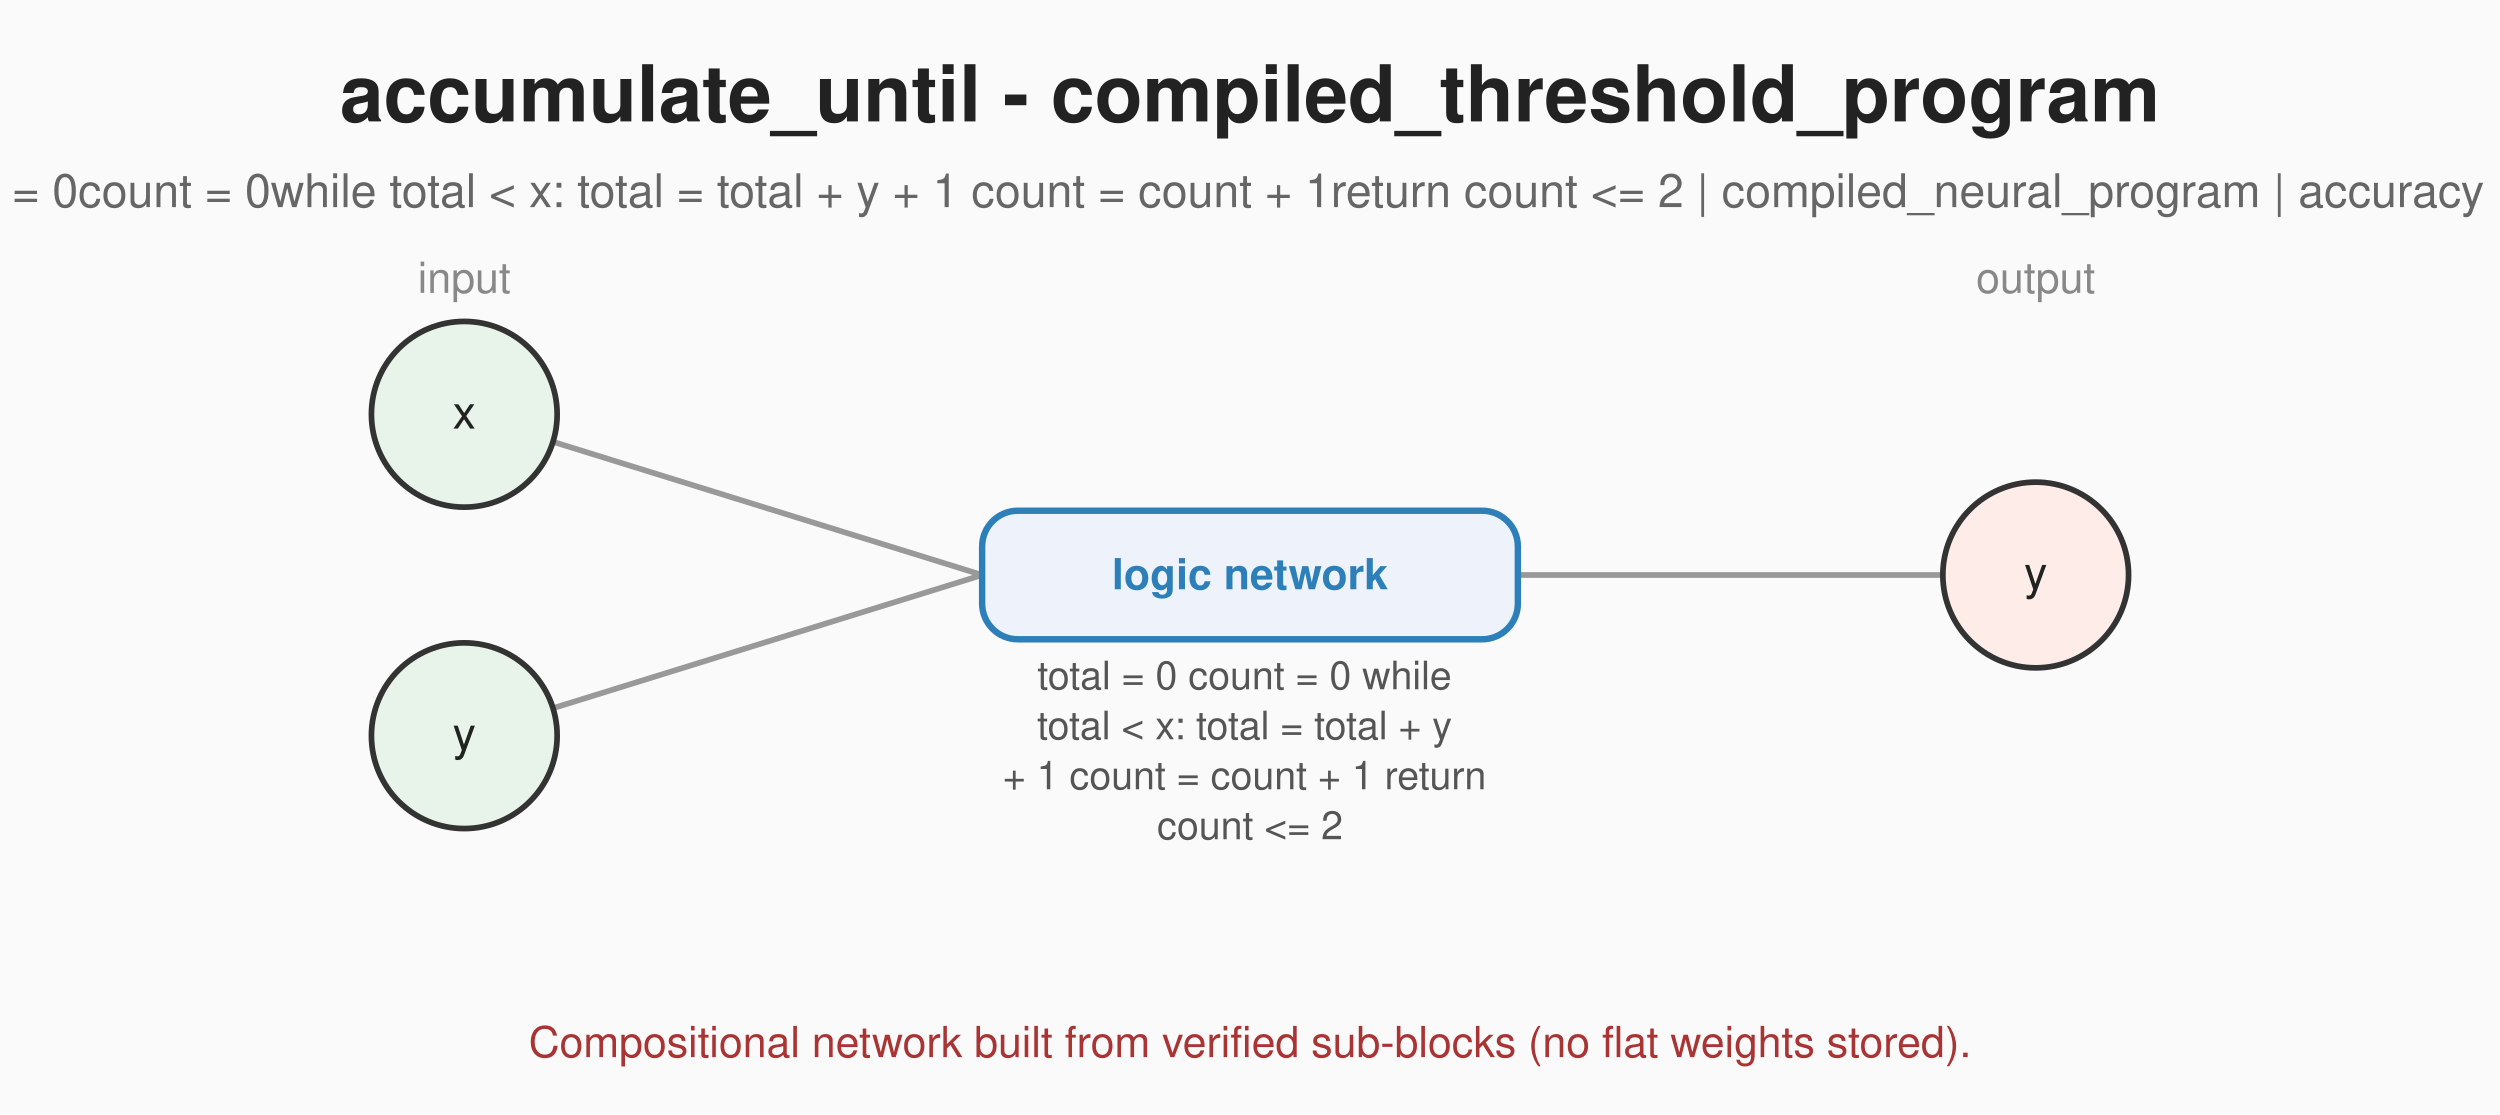
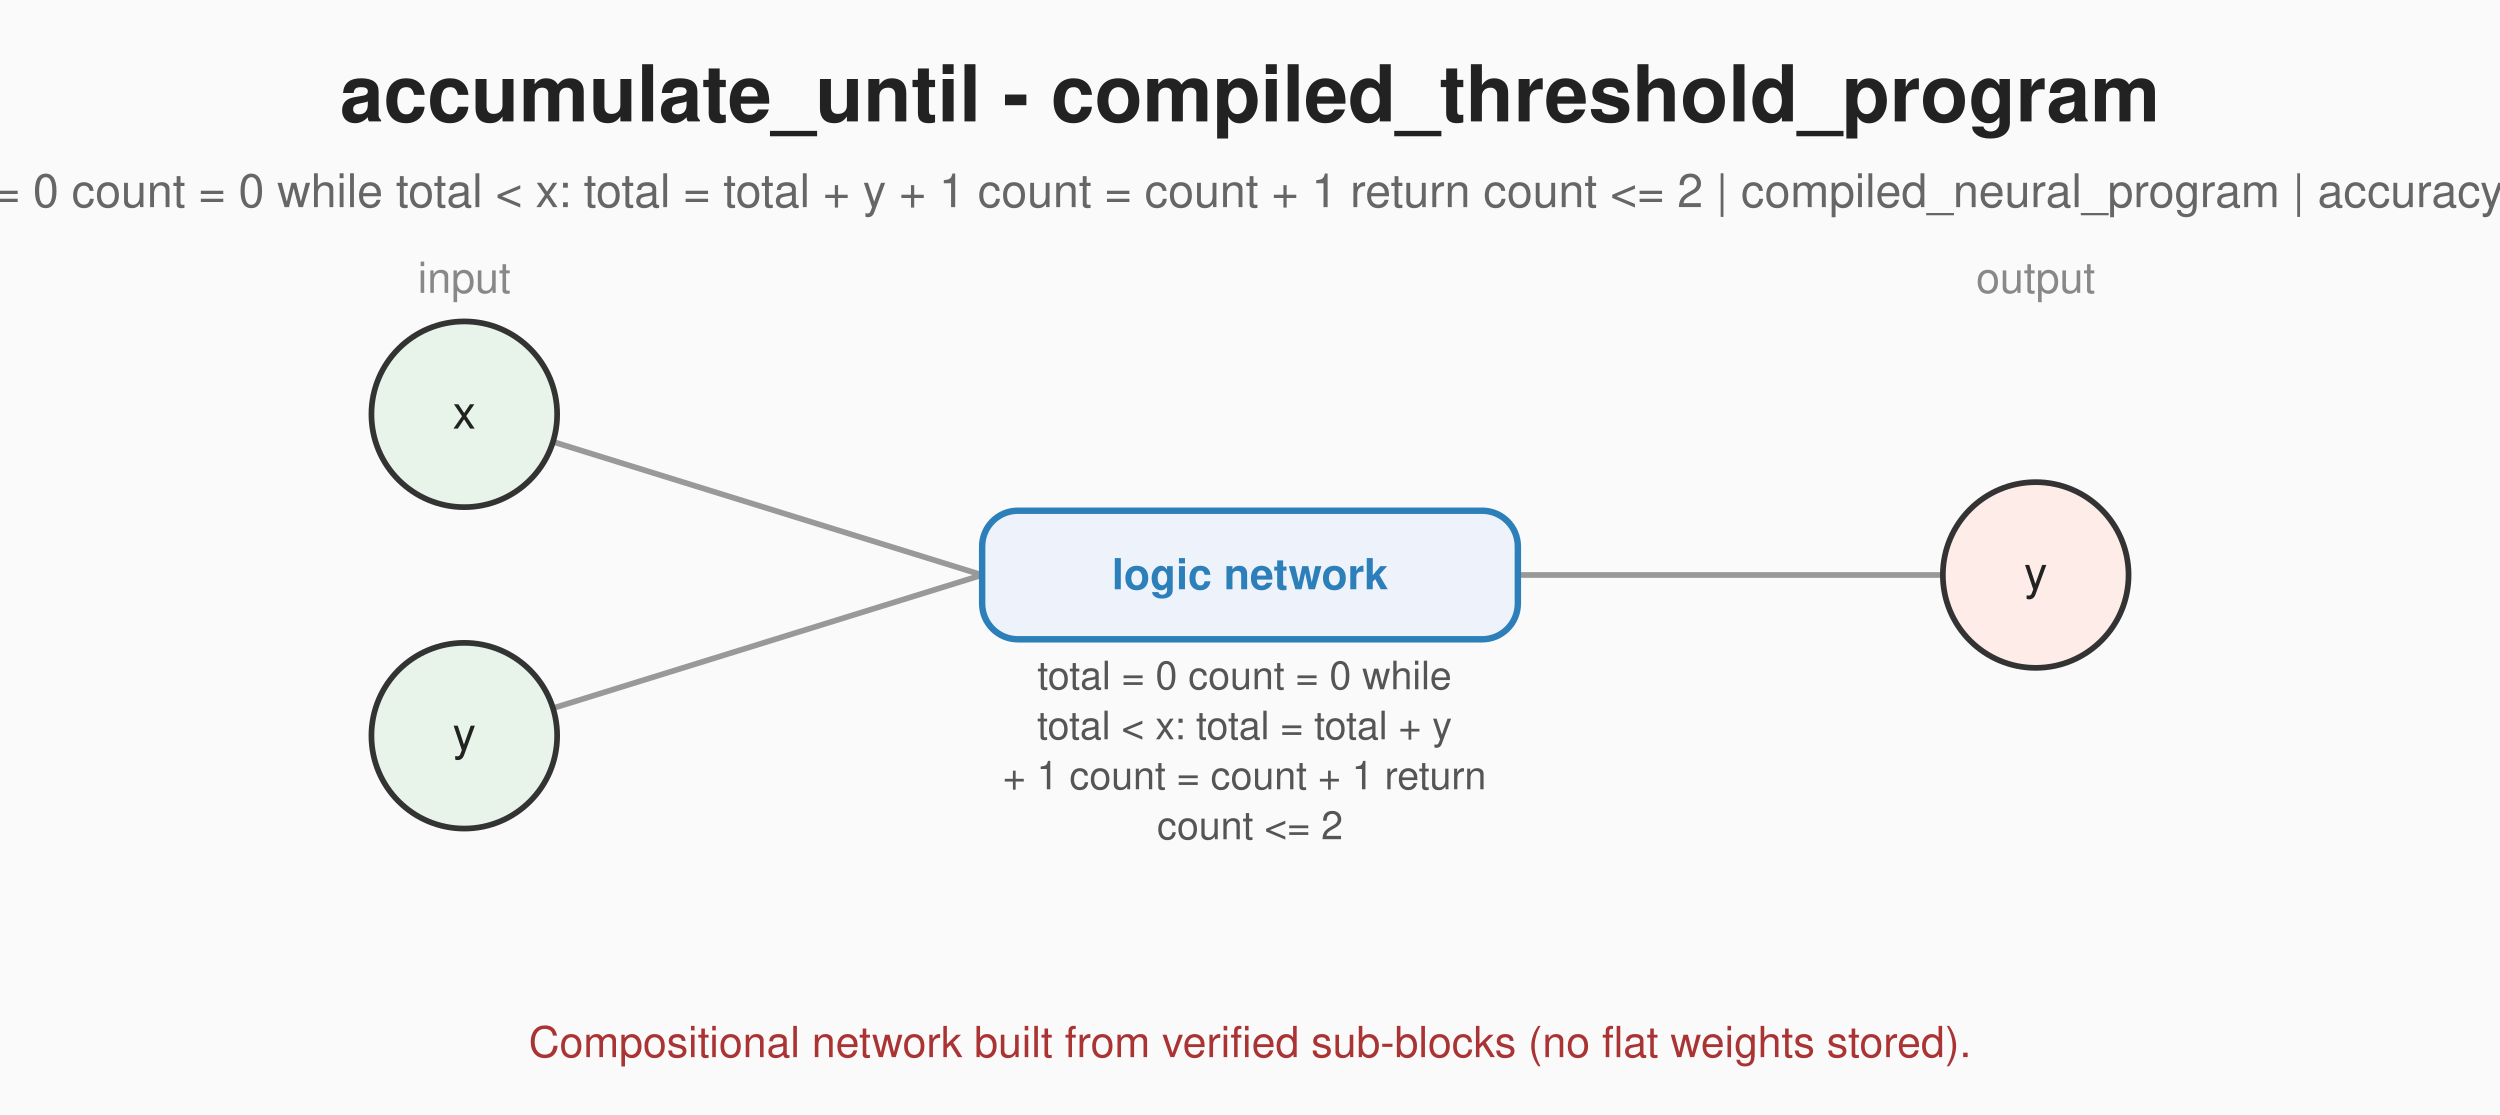
<svg xmlns="http://www.w3.org/2000/svg" width="700" height="312" viewBox="0 0 700 312" font-family="Helvetica, Arial, sans-serif">
  <style type="text/css">
  .edge { cursor: pointer; }
  .edge-line { transition: stroke-width .15s, stroke-opacity .15s; }
  .edge:hover .edge-line { stroke-opacity: 1; stroke-width: 5; }
  .edge .wlabel { transition: opacity .15s; }
  .edge:hover .wlabel rect { stroke-width: 2; }
  .neuron { cursor: pointer; transition: stroke-width .15s; }
  .neuron:hover { stroke-width: 3; }
  .neuron.dim { opacity: .35; }
  .edge.dim .edge-line { opacity: .2; }
  .edge.dim .wlabel { opacity: .25; }
  svg.hide-weights .wlabel { display: none; }
  svg.hide-biases .bias-label { display: none; }
</style>
  <rect width="700" height="312" fill="#fafafa" />
  <text x="350.0" y="34" text-anchor="middle" font-size="22" font-weight="bold" fill="#222">accumulate_until - compiled_threshold_program</text>
  <text x="350.0" y="58" text-anchor="middle" font-size="13" fill="#666">
- total = 0
- count = 0
- while total &lt; x:
-     total = total + y + 1
-     count = count + 1
- return count &lt;= 2
-   |  compiled_neural_program  |  accuracy 1.00</text>
+         total = 0
+         count = 0
+         while total &lt; x:
+             total = total + y + 1
+             count = count + 1
+         return count &lt;= 2
+           |  compiled_neural_program  |  accuracy 1.00</text>
  <g id="diagram">
    <line x1="130.0" y1="116.0" x2="275.0" y2="161.0" stroke="#999" stroke-width="1.6" />
    <line x1="130.0" y1="206.0" x2="275.0" y2="161.0" stroke="#999" stroke-width="1.6" />
    <line x1="425.0" y1="161.0" x2="570.0" y2="161.0" stroke="#999" stroke-width="1.6" />
    <rect x="275.0" y="143.0" width="150" height="36" rx="10" fill="#eef3fb" stroke="#2c7fb8" stroke-width="1.8" />
    <text x="350.0" y="165.0" text-anchor="middle" font-size="12" fill="#2c7fb8" font-weight="bold">logic network</text>
    <text x="350.0" y="193.0" text-anchor="middle" font-size="11" fill="#555">
      <tspan x="350.0" dy="0">total = 0 count = 0 while</tspan>
      <tspan x="350.0" dy="14">total &lt; x: total = total + y</tspan>
      <tspan x="350.0" dy="14">+ 1 count = count + 1 return</tspan>
      <tspan x="350.0" dy="14">count &lt;= 2</tspan>
    </text>
    <circle cx="130.0" cy="116.0" r="26" fill="#e8f4ea" stroke="#333333" stroke-width="1.6" />
    <text x="130.0" y="120.0" text-anchor="middle" font-size="13" fill="#222">x</text>
    <circle cx="130.0" cy="206.0" r="26" fill="#e8f4ea" stroke="#333333" stroke-width="1.6" />
    <text x="130.0" y="210.0" text-anchor="middle" font-size="13" fill="#222">y</text>
    <circle cx="570.0" cy="161.0" r="26" fill="#fdece8" stroke="#333333" stroke-width="1.6" />
    <text x="570.0" y="165.0" text-anchor="middle" font-size="13" fill="#222">y</text>
    <text x="130.0" y="82.0" text-anchor="middle" font-size="12" fill="#888">input</text>
    <text x="570.0" y="82.0" text-anchor="middle" font-size="12" fill="#888">output</text>
    <text x="350.0" y="296" text-anchor="middle" font-size="12" fill="#a33">Compositional network built from verified sub-blocks (no flat weights stored).</text>
  </g>
</svg>
